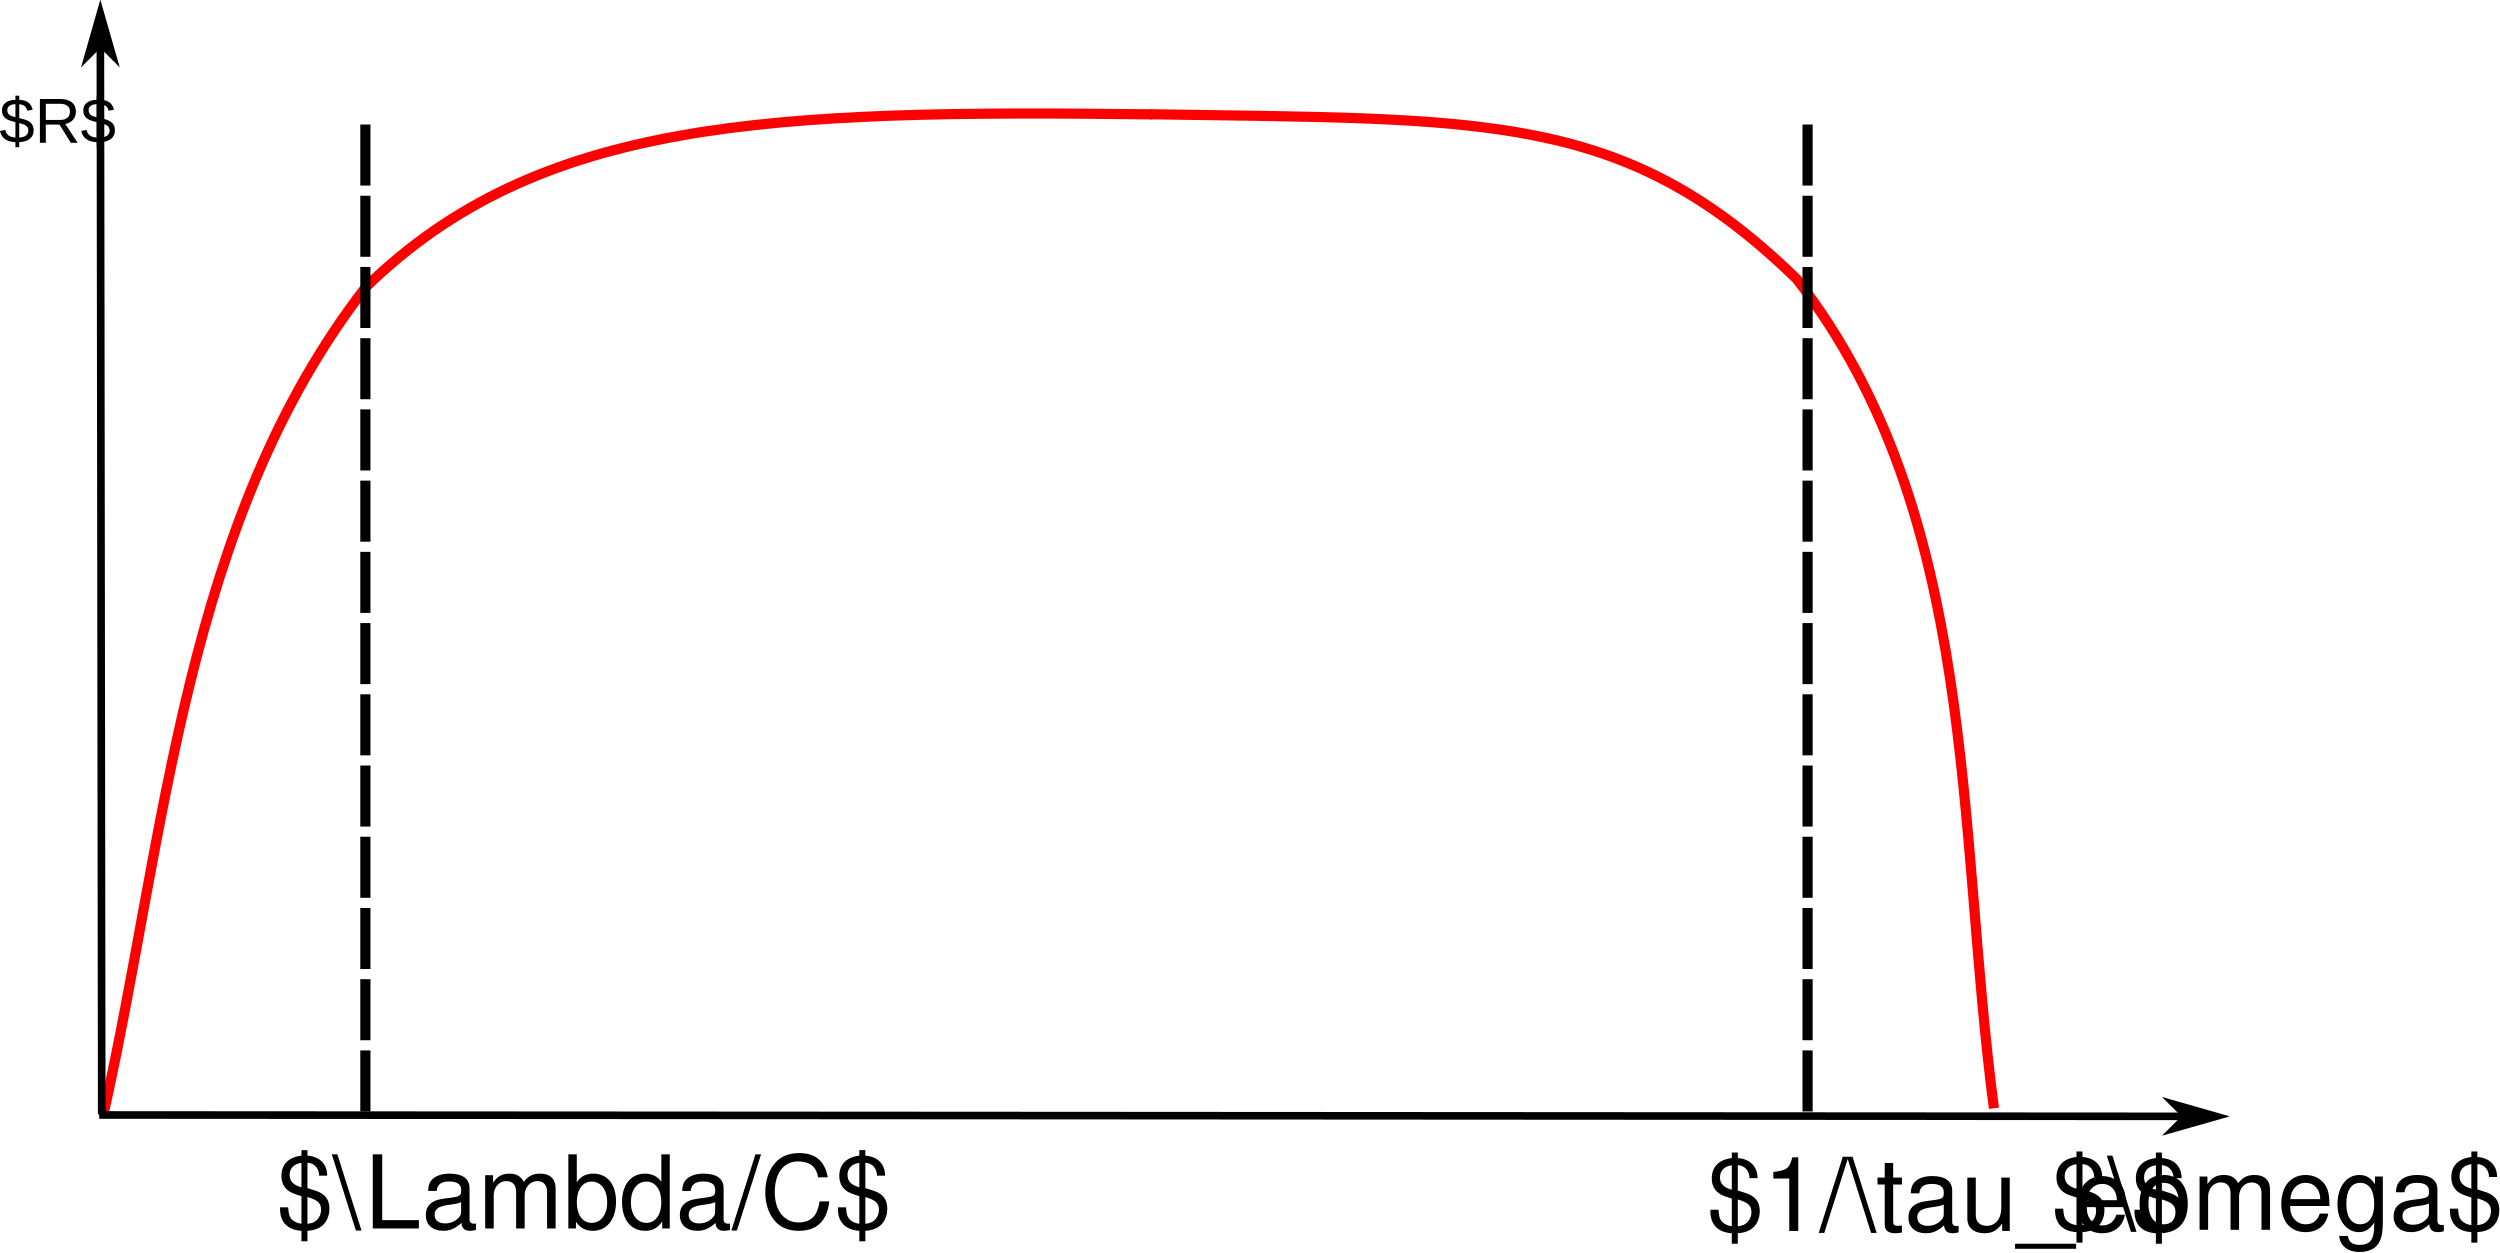
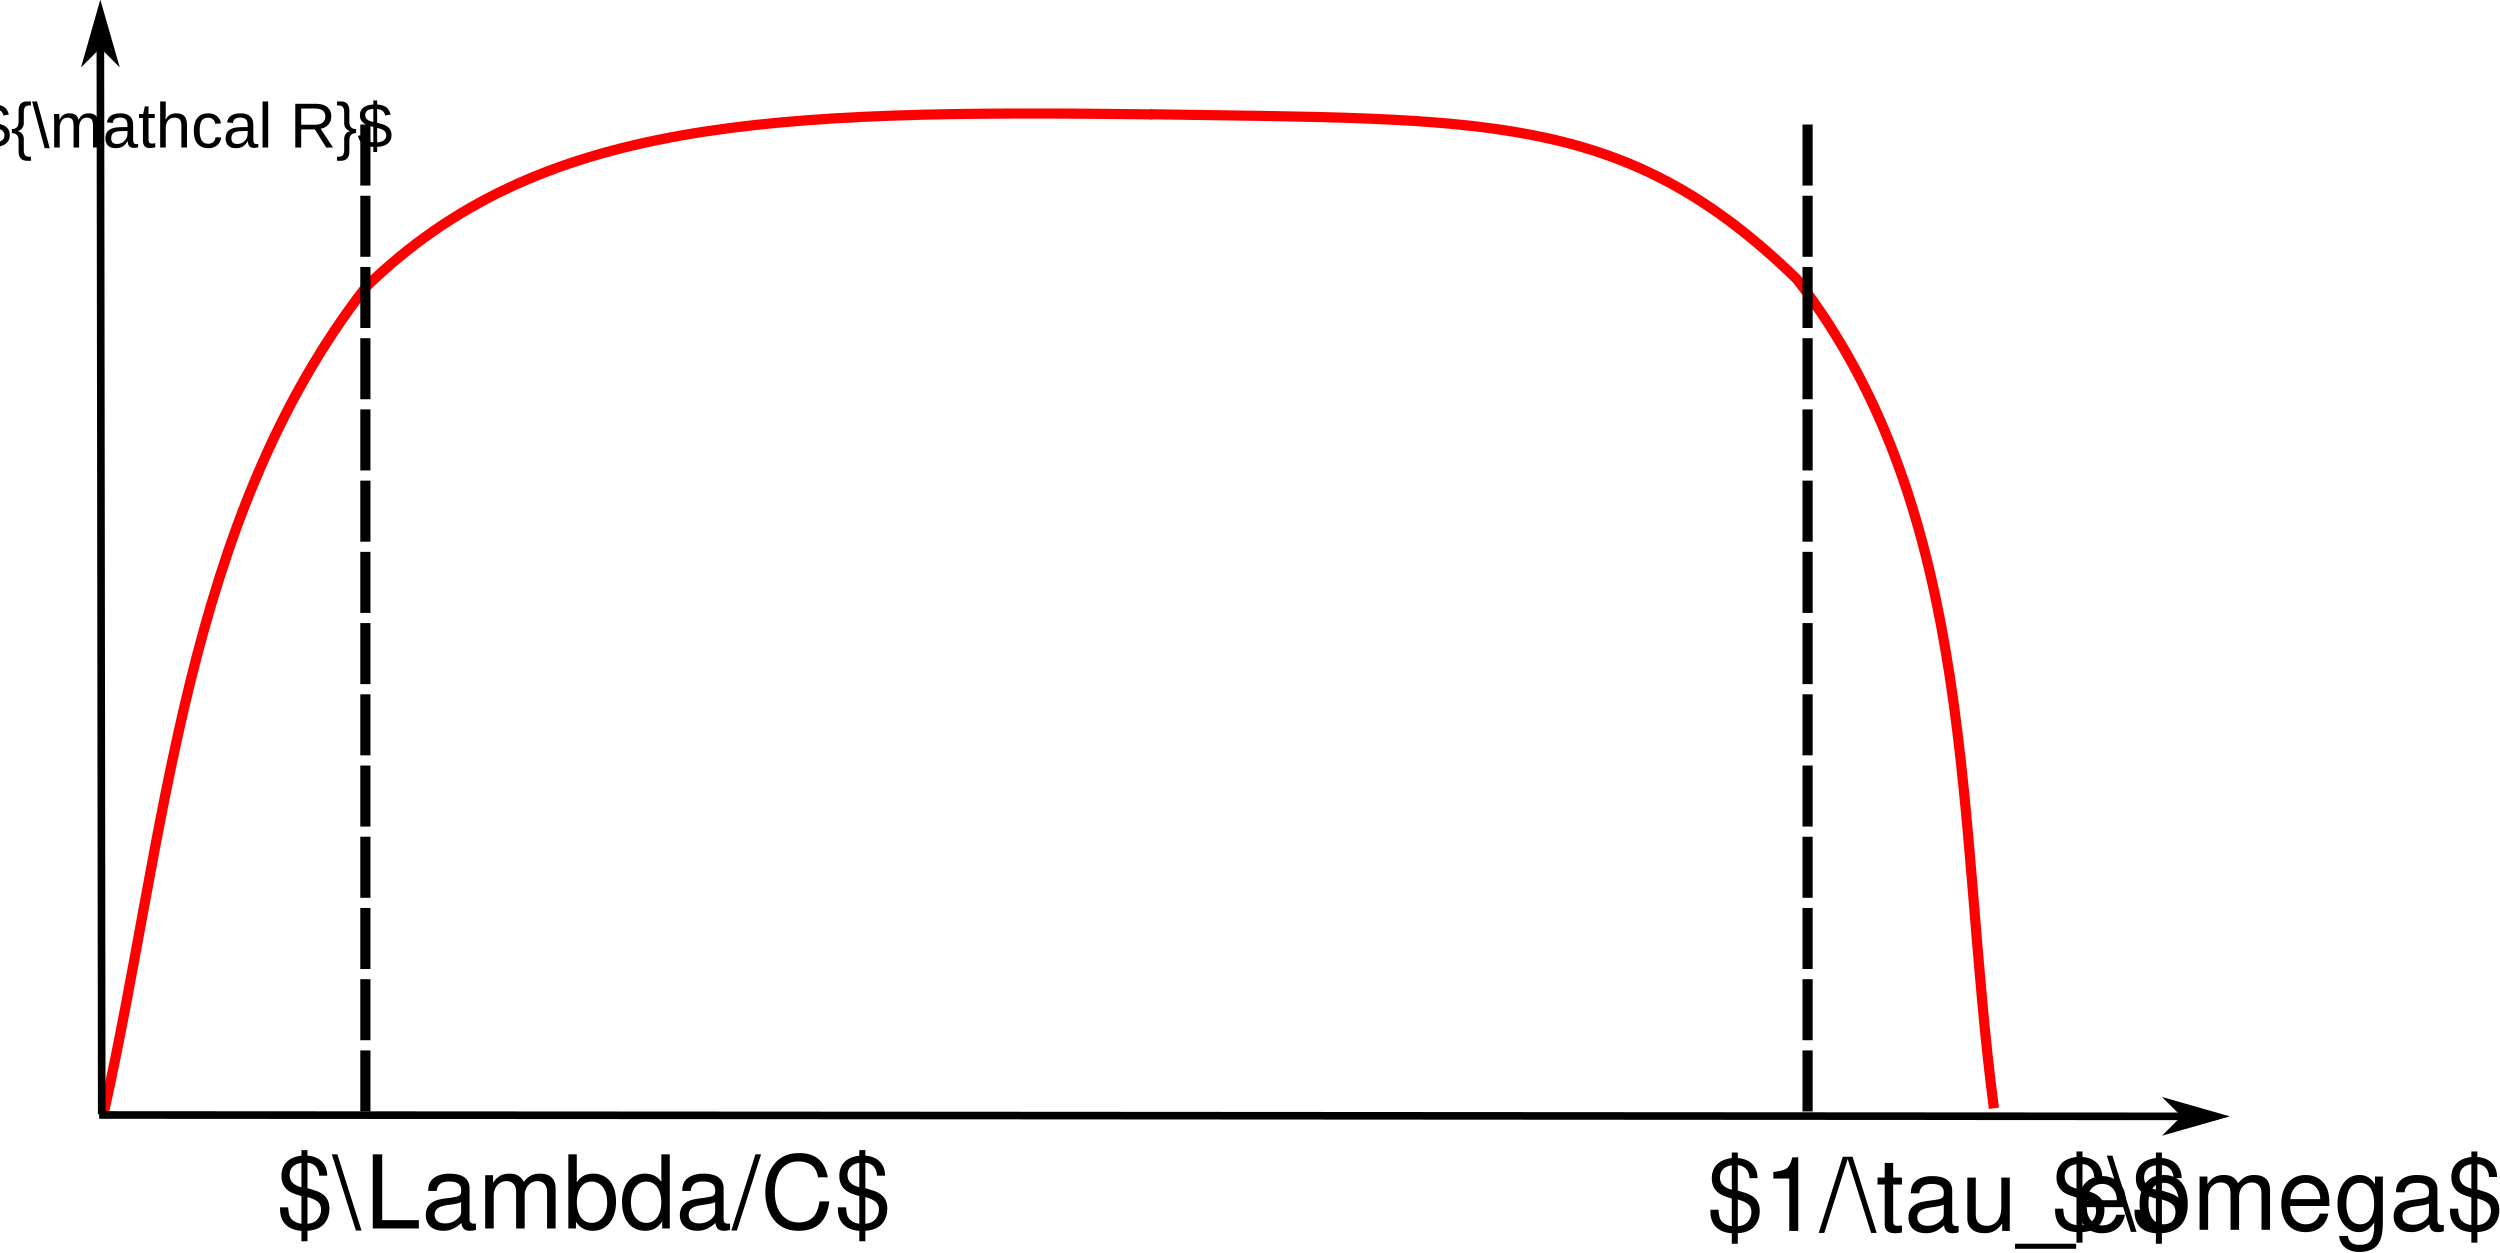
<svg xmlns="http://www.w3.org/2000/svg" xml:space="preserve" width="10.92in" height="5.469in" viewBox="0 0 786.275 393.744" id="svg2" version="1.1">
  <defs id="defs30">
    <marker orient="auto" refY="0" refX="0" id="Arrow1Mend" style="overflow:visible">
      <path id="path5217" d="M 0,0 5,-5 -12.5,0 5,5 0,0 Z" style="fill-rule:evenodd;stroke:#000000;stroke-width:1pt" transform="matrix(-0.4,0,0,-0.4,-4,0)" />
    </marker>
    <marker style="overflow:visible" id="marker6005" refX="0" refY="0" orient="auto">
      <path transform="matrix(-0.4,0,0,-0.4,-4,0)" style="fill:#000000;fill-opacity:1;fill-rule:evenodd;stroke:#000000;stroke-width:1pt;stroke-opacity:1" d="M 0,0 5,-5 -12.5,0 5,5 0,0 Z" id="path6007" />
    </marker>
    <marker style="overflow:visible" id="marker6005-3" refX="0" refY="0" orient="auto">
      <path transform="matrix(-0.4,0,0,-0.4,-4,0)" style="fill:#000000;fill-opacity:1;fill-rule:evenodd;stroke:#000000;stroke-width:1pt;stroke-opacity:1" d="M 0,0 5,-5 -12.5,0 5,5 0,0 Z" id="path6007-6" />
    </marker>
    <marker orient="auto" refY="0" refX="0" id="Arrow1Mend-7" style="overflow:visible">
      <path id="path4167" d="M 0,0 5,-5 -12.5,0 5,5 0,0 Z" style="fill:#000000;fill-opacity:1;fill-rule:evenodd;stroke:#000000;stroke-width:1pt;stroke-opacity:1" transform="matrix(-0.4,0,0,-0.4,-4,0)" />
    </marker>
  </defs>
-   <g id="g10" style="fill:none;stroke:#ff0000;stroke-width:3.2;stroke-linecap:butt;stroke-linejoin:miter;stroke-miterlimit:4;stroke-dasharray:none" transform="matrix(1,0,0,-1,-56.66284,439.5155)">
-     <path d="m 89.244,89.244 c 19.722,88.205 25.202,186.16 82.532,260.054 54.469,53.054 126.653,55.732 247.356,54.268" id="path12" style="stroke-width:3.2;stroke-miterlimit:4;stroke-dasharray:none" />
+   <g id="g71">
+     <g transform="matrix(1,0,0,-1,-56.66284,439.5155)" style="fill:none;stroke:#ff0000;stroke-width:3.2;stroke-linecap:butt;stroke-linejoin:miter;stroke-miterlimit:4;stroke-dasharray:none" id="g10">
+       <path style="stroke-width:3.2;stroke-miterlimit:4;stroke-dasharray:none" id="path12" d="m 89.244,89.244 c 19.722,88.205 25.202,186.16 82.532,260.054 54.469,53.054 126.653,55.732 247.356,54.268" />
+     </g>
+     <g transform="matrix(-1,0,0,-1,716.3584,437.7923)" style="fill:none;stroke:#ff0000;stroke-width:3.2;stroke-linecap:butt;stroke-linejoin:miter;stroke-miterlimit:4;stroke-dasharray:none" id="g10-3">
+       <path style="stroke-width:3.2;stroke-miterlimit:4;stroke-dasharray:none" id="path12-6" d="m 89.244,89.244 c 11.704,88.205 4.65,186.869 61.98,260.762 54.469,53.054 97.66,50.15 203.48,51.875" />
+     </g>
+     <path id="path3355" d="M 114.916,349.544 V 39.138" style="fill:none;fill-rule:evenodd;stroke:#000000;stroke-width:3.2;stroke-linecap:butt;stroke-linejoin:miter;stroke-miterlimit:4;stroke-dasharray:19.2, 3.2;stroke-dashoffset:0;stroke-opacity:1" />
+     <path id="path3355-6" d="M 568.501,349.544 V 39.138" style="fill:none;fill-rule:evenodd;stroke:#000000;stroke-width:3.2;stroke-linecap:butt;stroke-linejoin:miter;stroke-miterlimit:4;stroke-dasharray:19.2, 3.2;stroke-dashoffset:0;stroke-opacity:1" />
+     <path id="path4152" d="m 31.191,350.649 665.377,0.441" style="fill:none;fill-rule:evenodd;stroke:#000000;stroke-width:2.4;stroke-linecap:butt;stroke-linejoin:miter;stroke-miterlimit:4;stroke-dasharray:none;stroke-opacity:1;marker-end:url(#marker6005-3)" />
+     <path id="path4152-7" d="M 31.995,350.42 31.554,4.584" style="fill:none;fill-rule:evenodd;stroke:#000000;stroke-width:2.4;stroke-linecap:butt;stroke-linejoin:miter;stroke-miterlimit:4;stroke-dasharray:none;stroke-opacity:1;marker-end:url(#Arrow1Mend-7)" />
  </g>
-   <g id="g10-3" style="fill:none;stroke:#ff0000;stroke-width:3.2;stroke-linecap:butt;stroke-linejoin:miter;stroke-miterlimit:4;stroke-dasharray:none" transform="matrix(-1,0,0,-1,716.3584,437.7923)">
-     <path d="m 89.244,89.244 c 11.704,88.205 4.65,186.869 61.98,260.762 54.469,53.054 97.66,50.15 203.48,51.875" id="path12-6" style="stroke-width:3.2;stroke-miterlimit:4;stroke-dasharray:none" />
+   <g id="g61">
+     <text id="text3392-7" y="386.768" x="645.074" style="font-style:normal;font-variant:normal;font-weight:normal;font-stretch:normal;line-height:0%;font-family:'Nimbus Sans L';-inkscape-font-specification:Sans;letter-spacing:0px;word-spacing:0px;fill:#000000;fill-opacity:1;stroke:none;stroke-width:1px;stroke-linecap:butt;stroke-linejoin:miter;stroke-opacity:1" xml:space="preserve">
+       <tspan style="font-size:32px;line-height:1.25" y="386.768" x="645.074" id="tspan3394-5">$\omega$</tspan>
+     </text>
+     <text id="text3392-7-3" y="386.348" x="86.808" style="font-style:normal;font-variant:normal;font-weight:normal;font-stretch:normal;line-height:0%;font-family:'Nimbus Sans L';-inkscape-font-specification:Sans;letter-spacing:0px;word-spacing:0px;fill:#000000;fill-opacity:1;stroke:none;stroke-width:1px;stroke-linecap:butt;stroke-linejoin:miter;stroke-opacity:1" xml:space="preserve">
+       <tspan style="font-size:32px;line-height:1.25" y="386.348" x="86.808" id="tspan3394-5-5">$\Lambda/C$</tspan>
+     </text>
+     <text id="text3392-7-3-6" y="387.112" x="536.667" style="font-style:normal;font-variant:normal;font-weight:normal;font-stretch:normal;line-height:0%;font-family:'Nimbus Sans L';-inkscape-font-specification:Sans;letter-spacing:0px;word-spacing:0px;fill:#000000;fill-opacity:1;stroke:none;stroke-width:1px;stroke-linecap:butt;stroke-linejoin:miter;stroke-opacity:1" xml:space="preserve">
+       <tspan style="font-size:32px;line-height:1.25" y="387.112" x="536.667" id="tspan3394-5-5-2">$1/\tau_e$</tspan>
+     </text>
+     <text id="text3349-6" y="46.386" x="-7.715" style="font-style:normal;font-variant:normal;font-weight:normal;font-stretch:normal;line-height:0%;font-family:msbm10;-inkscape-font-specification:msbm10;letter-spacing:0px;word-spacing:0px;fill:#000000;fill-opacity:1;stroke:none;stroke-width:1px;stroke-linecap:butt;stroke-linejoin:miter;stroke-opacity:1" xml:space="preserve">
+       <tspan style="font-style:normal;font-variant:normal;font-weight:normal;font-stretch:normal;font-size:20px;line-height:1.25;font-family:'Liberation Sans';-inkscape-font-specification:'Liberation Sans'" y="46.386" x="-7.715" id="tspan3351-0">${\mathcal R}$</tspan>
+     </text>
  </g>
-   <text xml:space="preserve" style="font-style:normal;font-variant:normal;font-weight:normal;font-stretch:normal;font-size:44.8px;line-height:125%;font-family:'Nimbus Sans L';-inkscape-font-specification:Sans;letter-spacing:0px;word-spacing:0px;fill:#000000;fill-opacity:1;stroke:none;stroke-width:1px;stroke-linecap:butt;stroke-linejoin:miter;stroke-opacity:1" x="645.074" y="386.768" id="text3392-7">
-     <tspan id="tspan3394-5" x="645.074" y="386.768" style="font-size:32px">$\omega$</tspan>
-   </text>
-   <text xml:space="preserve" style="font-style:normal;font-variant:normal;font-weight:normal;font-stretch:normal;font-size:44.8px;line-height:125%;font-family:'Nimbus Sans L';-inkscape-font-specification:Sans;letter-spacing:0px;word-spacing:0px;fill:#000000;fill-opacity:1;stroke:none;stroke-width:1px;stroke-linecap:butt;stroke-linejoin:miter;stroke-opacity:1" x="86.808" y="386.348" id="text3392-7-3">
-     <tspan id="tspan3394-5-5" x="86.808" y="386.348" style="font-size:32px">$\Lambda/C$</tspan>
-   </text>
-   <text xml:space="preserve" style="font-style:normal;font-variant:normal;font-weight:normal;font-stretch:normal;font-size:44.8px;line-height:125%;font-family:'Nimbus Sans L';-inkscape-font-specification:Sans;letter-spacing:0px;word-spacing:0px;fill:#000000;fill-opacity:1;stroke:none;stroke-width:1px;stroke-linecap:butt;stroke-linejoin:miter;stroke-opacity:1" x="536.667" y="387.112" id="text3392-7-3-6">
-     <tspan id="tspan3394-5-5-2" x="536.667" y="387.112" style="font-size:32px">$1/\tau_e$</tspan>
-   </text>
-   <path style="fill:none;fill-rule:evenodd;stroke:#000000;stroke-width:3.2;stroke-linecap:butt;stroke-linejoin:miter;stroke-miterlimit:4;stroke-dasharray:19.2, 3.2;stroke-dashoffset:0;stroke-opacity:1" d="m 114.916,349.544 0,-310.405" id="path3355" />
-   <path style="fill:none;fill-rule:evenodd;stroke:#000000;stroke-width:3.2;stroke-linecap:butt;stroke-linejoin:miter;stroke-miterlimit:4;stroke-dasharray:19.2, 3.2;stroke-dashoffset:0;stroke-opacity:1" d="m 568.501,349.544 0,-310.405" id="path3355-6" />
-   <text xml:space="preserve" style="font-style:normal;font-variant:normal;font-weight:normal;font-stretch:normal;font-size:20px;line-height:125%;font-family:msbm10;-inkscape-font-specification:msbm10;letter-spacing:0px;word-spacing:0px;fill:#000000;fill-opacity:1;stroke:none;stroke-width:1px;stroke-linecap:butt;stroke-linejoin:miter;stroke-opacity:1" x="-0.215" y="44.886" id="text3349-6">
-     <tspan id="tspan3351-0" x="-0.215" y="44.886" style="font-style:normal;font-variant:normal;font-weight:normal;font-stretch:normal;font-family:'Liberation Sans';-inkscape-font-specification:'Liberation Sans'">$R$</tspan>
-   </text>
-   <path style="fill:none;fill-rule:evenodd;stroke:#000000;stroke-width:2.4;stroke-linecap:butt;stroke-linejoin:miter;stroke-miterlimit:4;stroke-dasharray:none;stroke-opacity:1;marker-end:url(#marker6005-3)" d="m 31.191,350.649 665.377,0.441" id="path4152" />
-   <path style="fill:none;fill-rule:evenodd;stroke:#000000;stroke-width:2.4;stroke-linecap:butt;stroke-linejoin:miter;stroke-miterlimit:4;stroke-dasharray:none;stroke-opacity:1;marker-end:url(#Arrow1Mend-7)" d="M 31.995,350.42 31.554,4.584" id="path4152-7" />
</svg>
